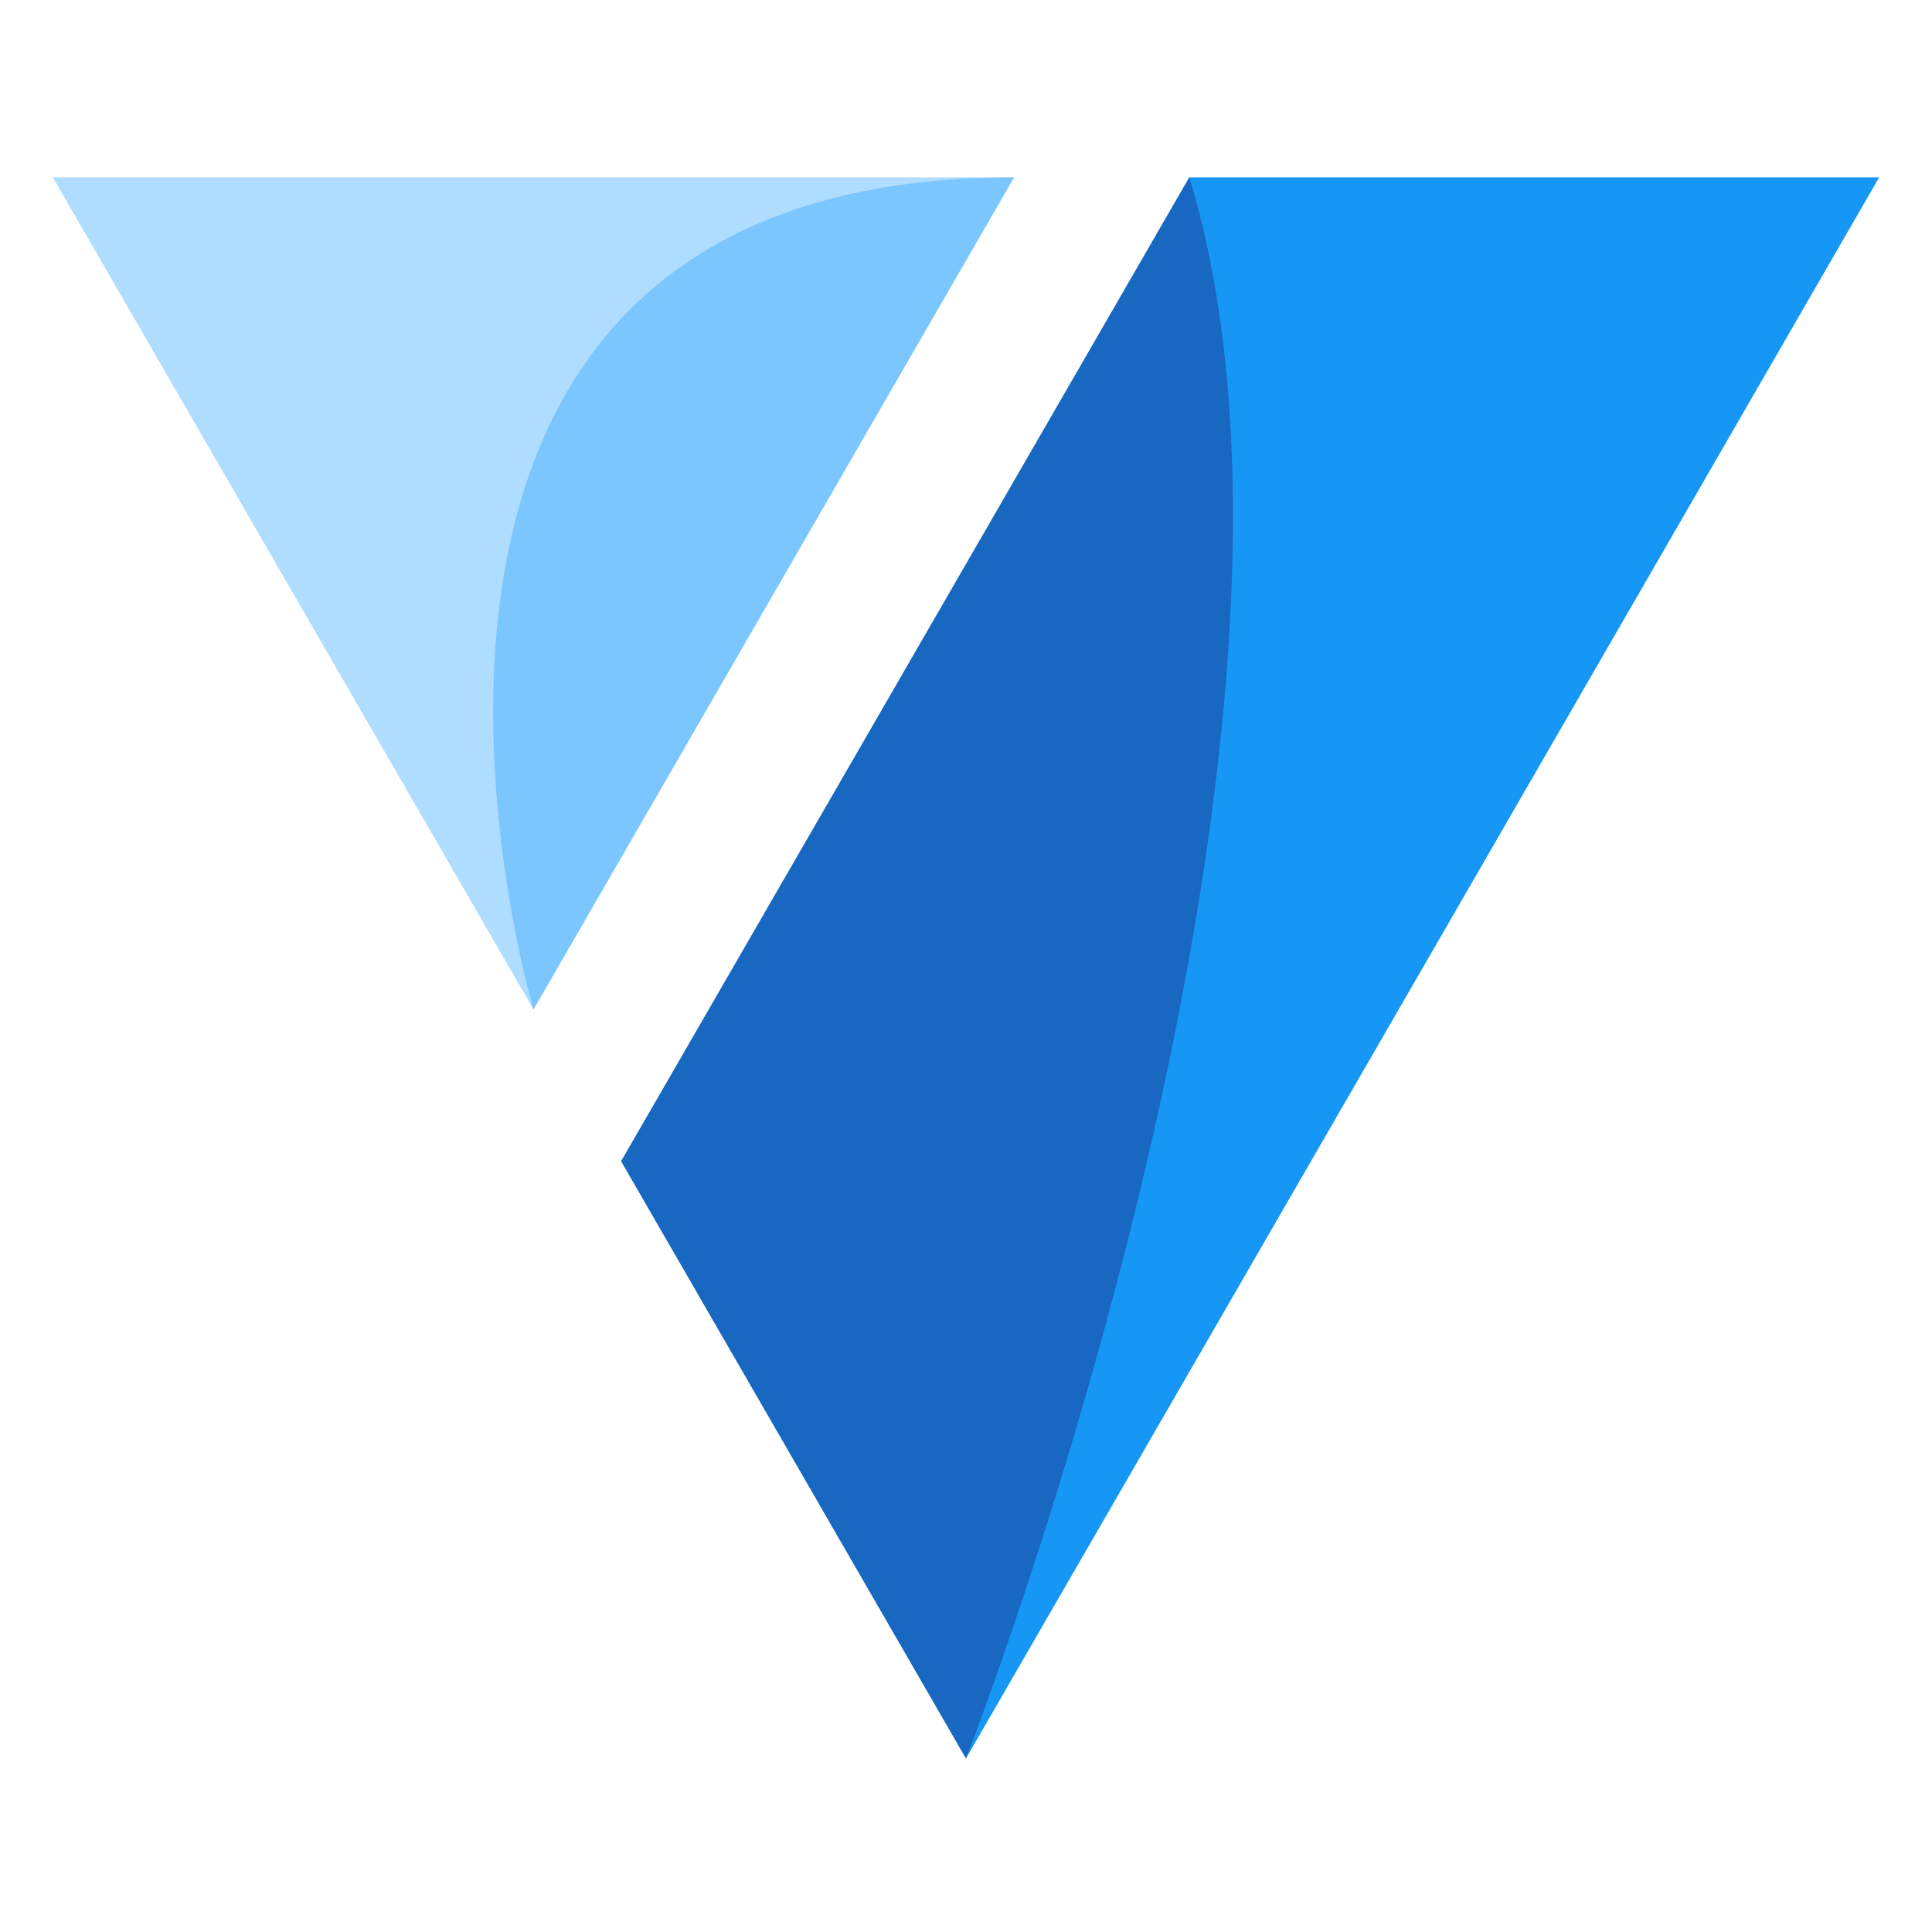
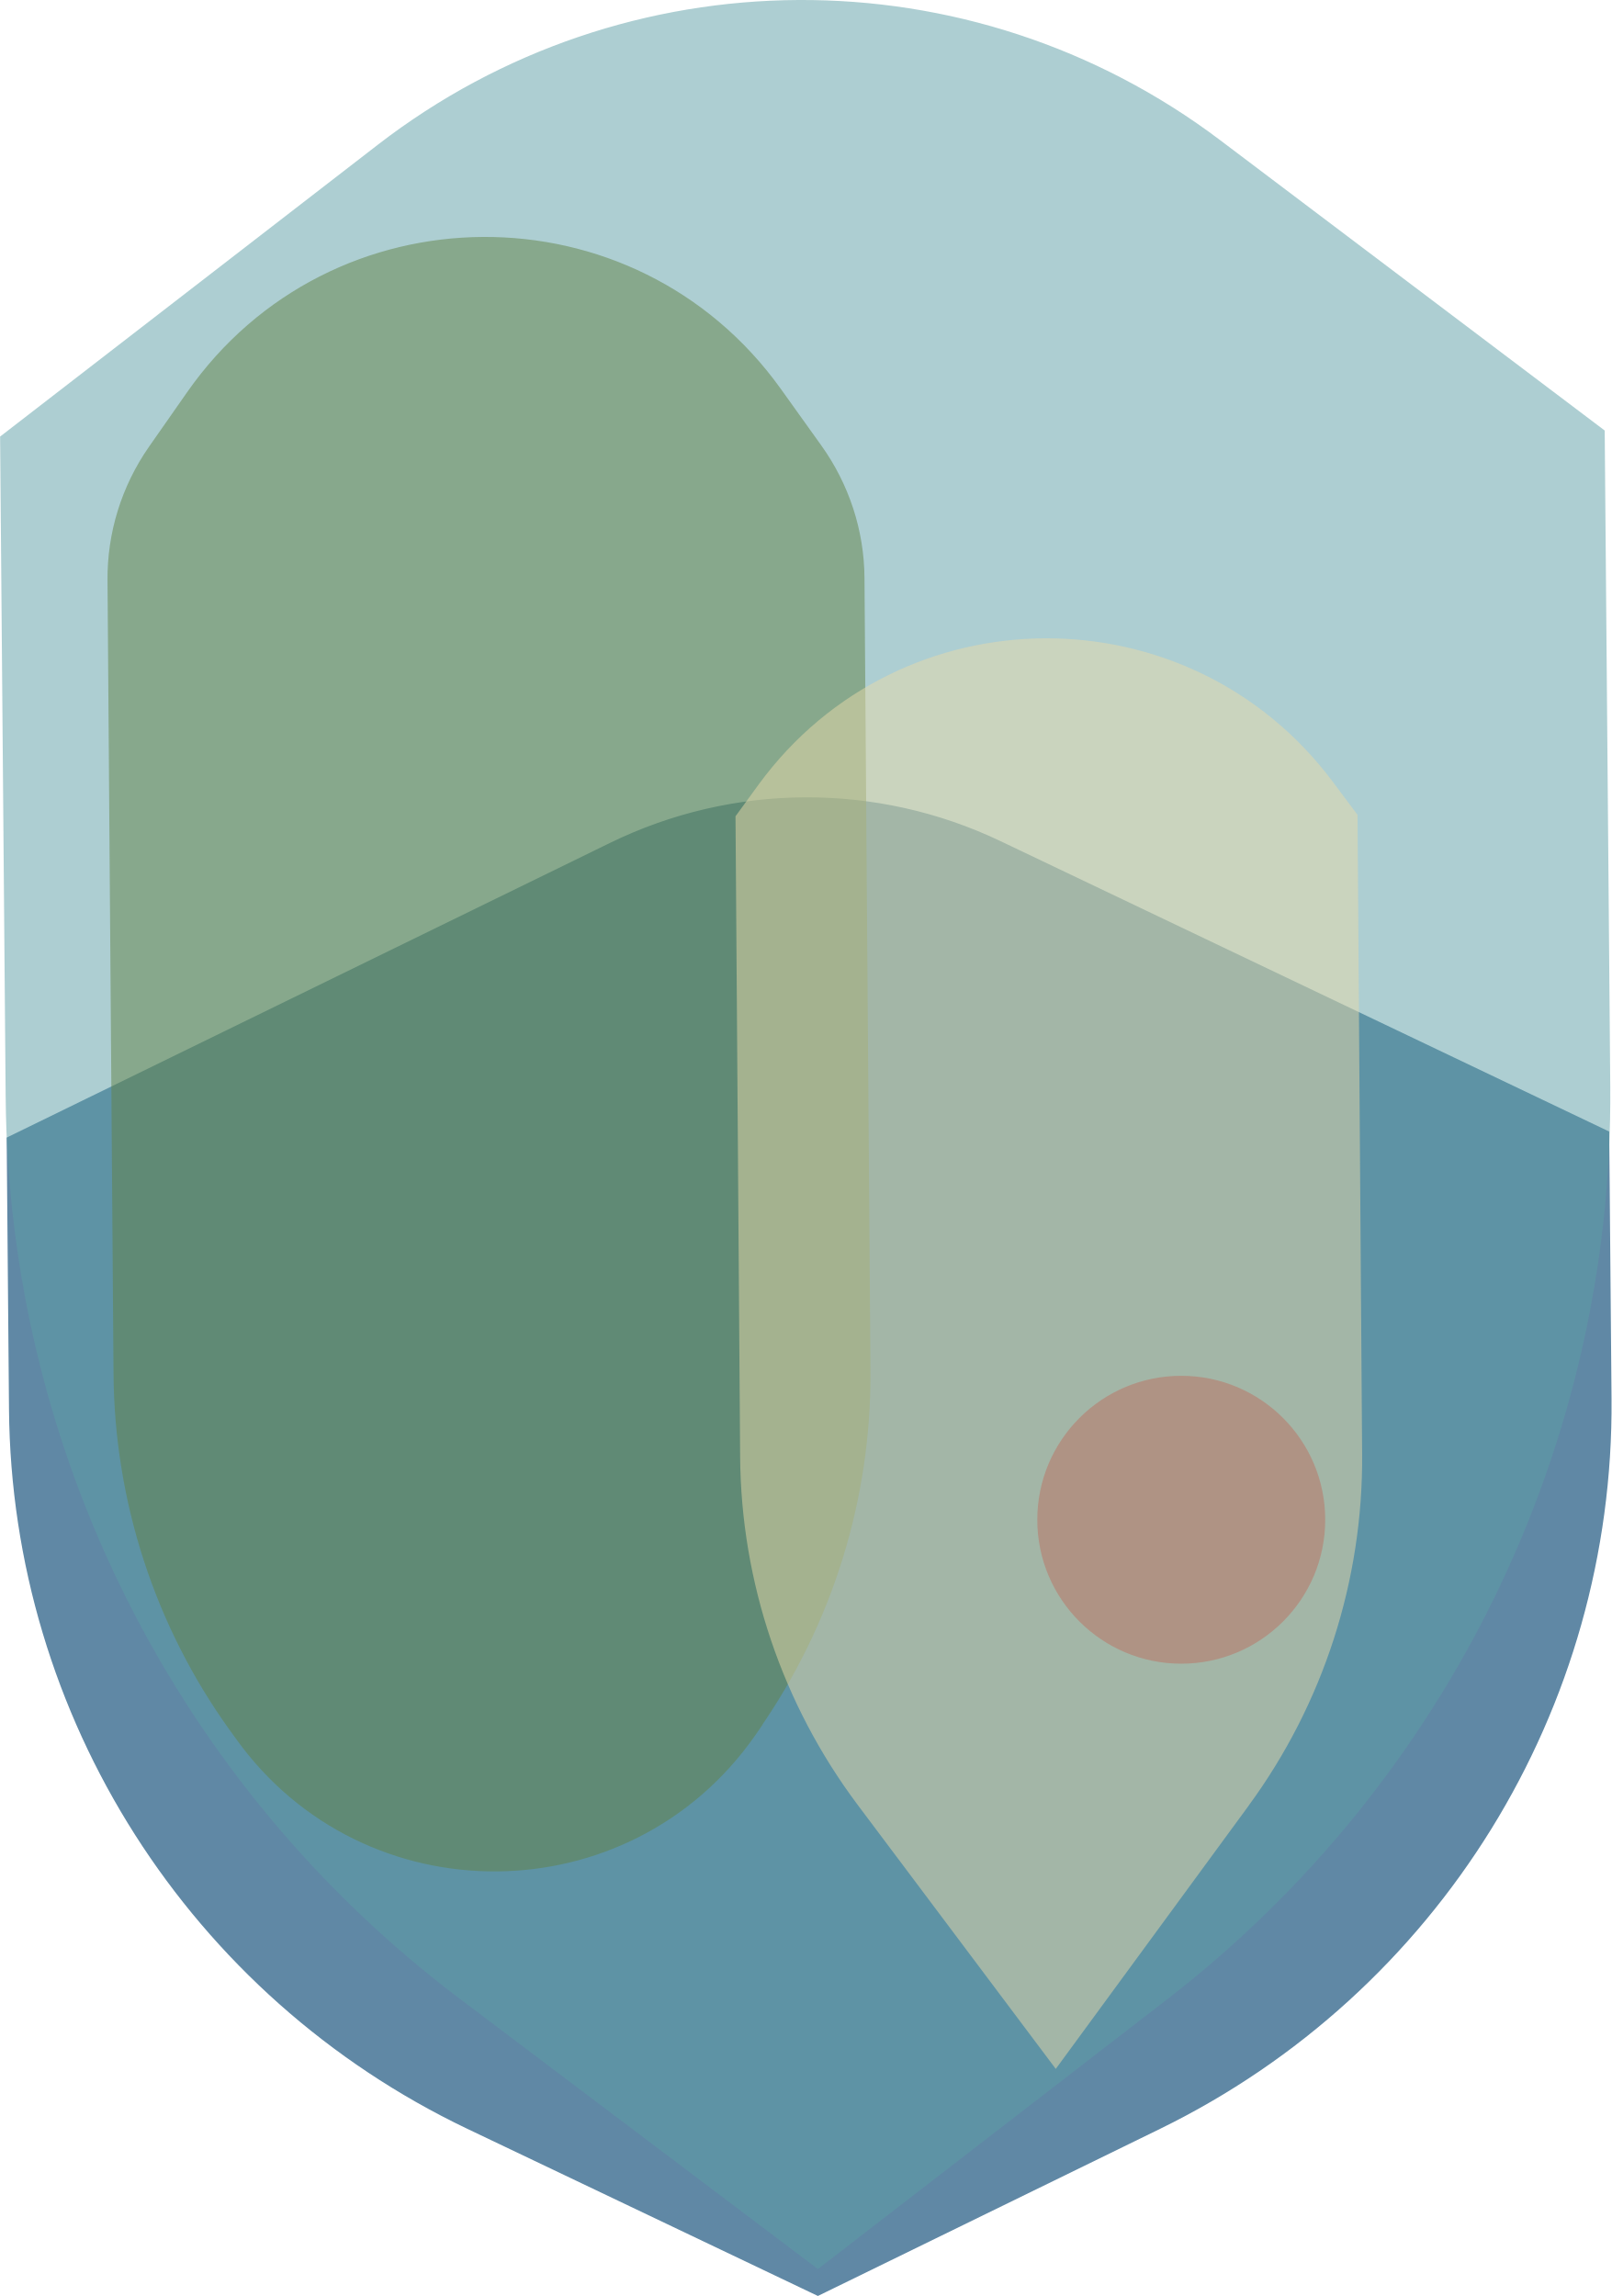
- <svg xmlns="http://www.w3.org/2000/svg" width="512" height="512" viewBox="0 0 512 512" fill="none">
-   <path d="M261.126 140.65L164.624 307.732L256.001 466L377.028 256.5L498.001 47H315.192L261.126 140.65Z" fill="#1697F6" />
-   <path d="M135.027 256.5L141.365 267.518L231.64 111.178L268.731 47H256H14L135.027 256.5Z" fill="#AEDDFF" />
-   <path d="M315.191 47C360.935 197.446 256 466 256 466L164.624 307.732L315.191 47Z" fill="#1867C0" />
-   <path d="M268.731 47C76.003 47 141.366 267.518 141.366 267.518L268.731 47Z" fill="#7BC6FF" />
+ <svg xmlns="http://www.w3.org/2000/svg" id="Layer_2" viewBox="0 0 69.85 99.53">
+   <defs>
+     <style>.cls-1{fill:#e8d9a9;stroke:#e8d9a9;stroke-width:.22px;}.cls-1,.cls-2,.cls-3,.cls-4,.cls-5{stroke-miterlimit:10;}.cls-1,.cls-2,.cls-4,.cls-5{opacity:.5;}.cls-2{fill:#5c9ea5;stroke:#5c9ea5;stroke-width:.43px;}.cls-3{fill:#6088a5;stroke:#6088a5;stroke-width:.34px;}.cls-4{fill:#618246;stroke:#618246;stroke-width:.28px;}.cls-5{fill:#bc7062;stroke:#bc7062;stroke-width:.4px;}</style>
+   </defs>
+   <g id="Layer_1-2">
+     <g>
+       <path class="cls-3" d="M50.21,92.13l-14.76,7.21-15.12-7.21C8.35,86.41,.67,74.36,.56,61.09l-.1-11.67,26.06-12.73c5.28-2.58,11.45-2.61,16.76-.08l26.3,12.55,.1,11.49c.11,13.37-7.46,25.61-19.47,31.48Z" />
+       <path class="cls-2" d="M50.43,86.52l-14.98,11.57-15.41-11.63C7.82,77.23,.59,62.85,.46,47.54L.22,19.03,16.5,6.45c10.66-8.24,25.51-8.32,36.26-.2l16.58,12.52,.24,28.33c.13,15.41-6.95,30-19.15,39.42Z" />
+       <path class="cls-4" d="M32.79,74.9l-.18,.26c-5.39,7.71-16.79,7.78-22.27,.13l-.29-.4c-3.21-4.48-4.95-9.83-4.99-15.34l-.26-34.38c-.02-2.04,.6-4.04,1.77-5.72l1.65-2.36c6.17-8.84,19.23-8.92,25.51-.15l1.76,2.46c1.18,1.65,1.83,3.63,1.84,5.66l.26,34.36c.04,5.53-1.64,10.94-4.81,15.48Z" />
+       <path class="cls-1" d="M54.04,78.2l-8.28,11.3-8.5-11.33c-3.25-4.34-5.03-9.6-5.07-15.02l-.2-27.73,.99-1.36c6.1-8.32,18.49-8.38,24.68-.13l1.07,1.43,.2,27.69c.04,5.45-1.68,10.77-4.9,15.16Z" />
+       <circle class="cls-5" cx="51.2" cy="65.88" r="6.04" />
+     </g>
+   </g>
</svg>
